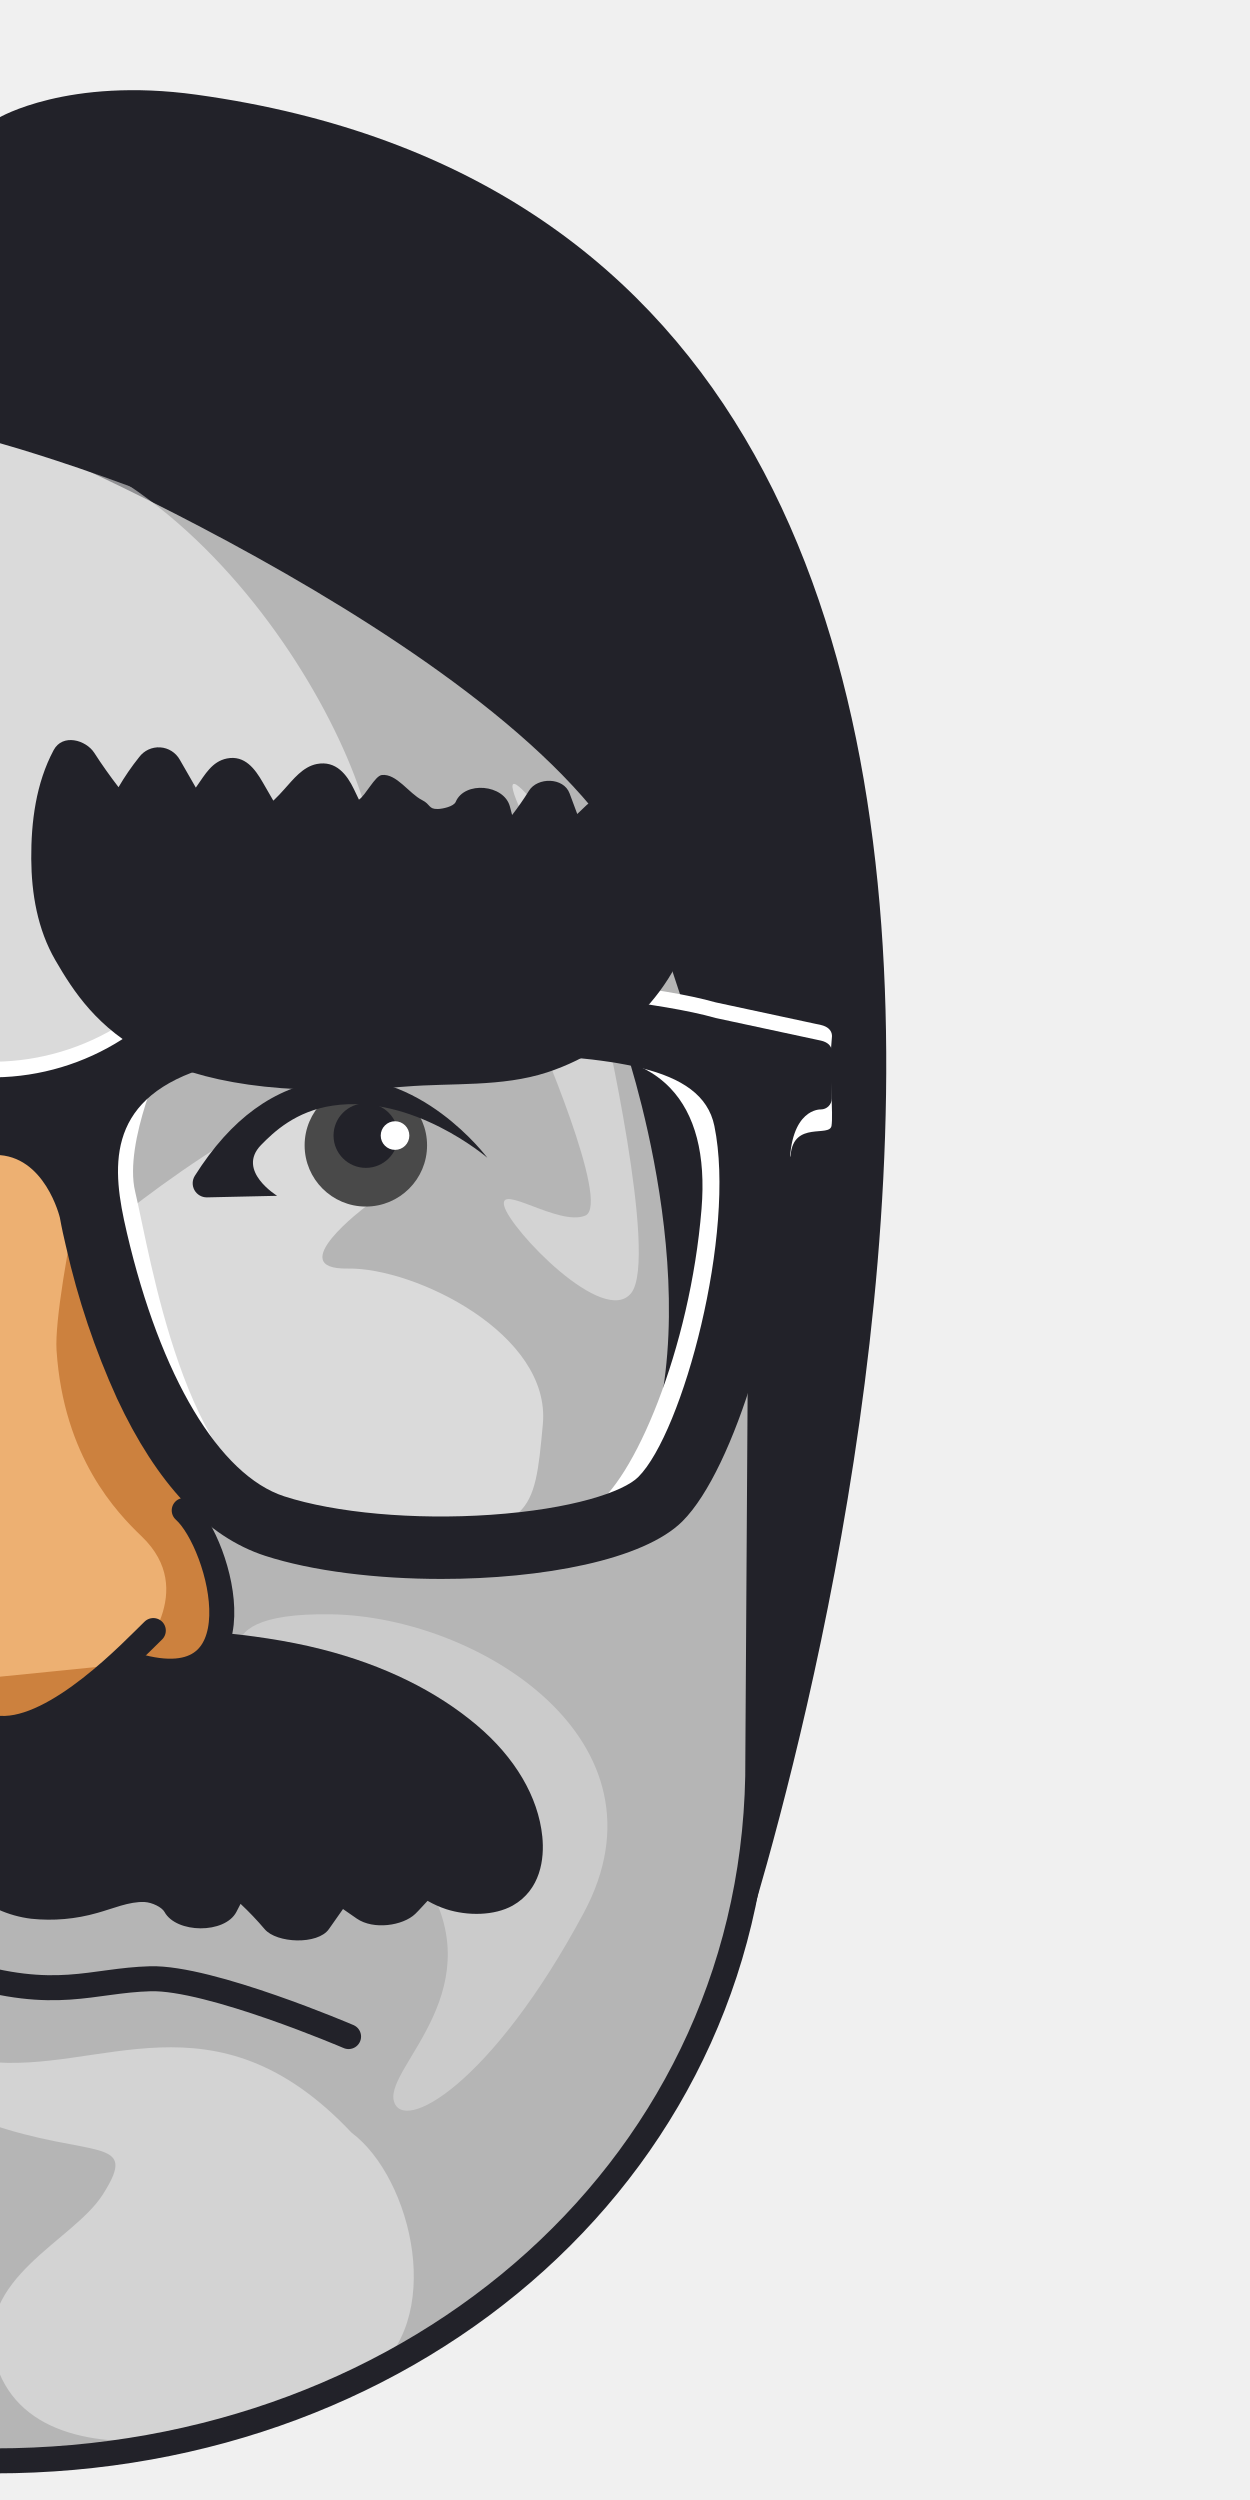
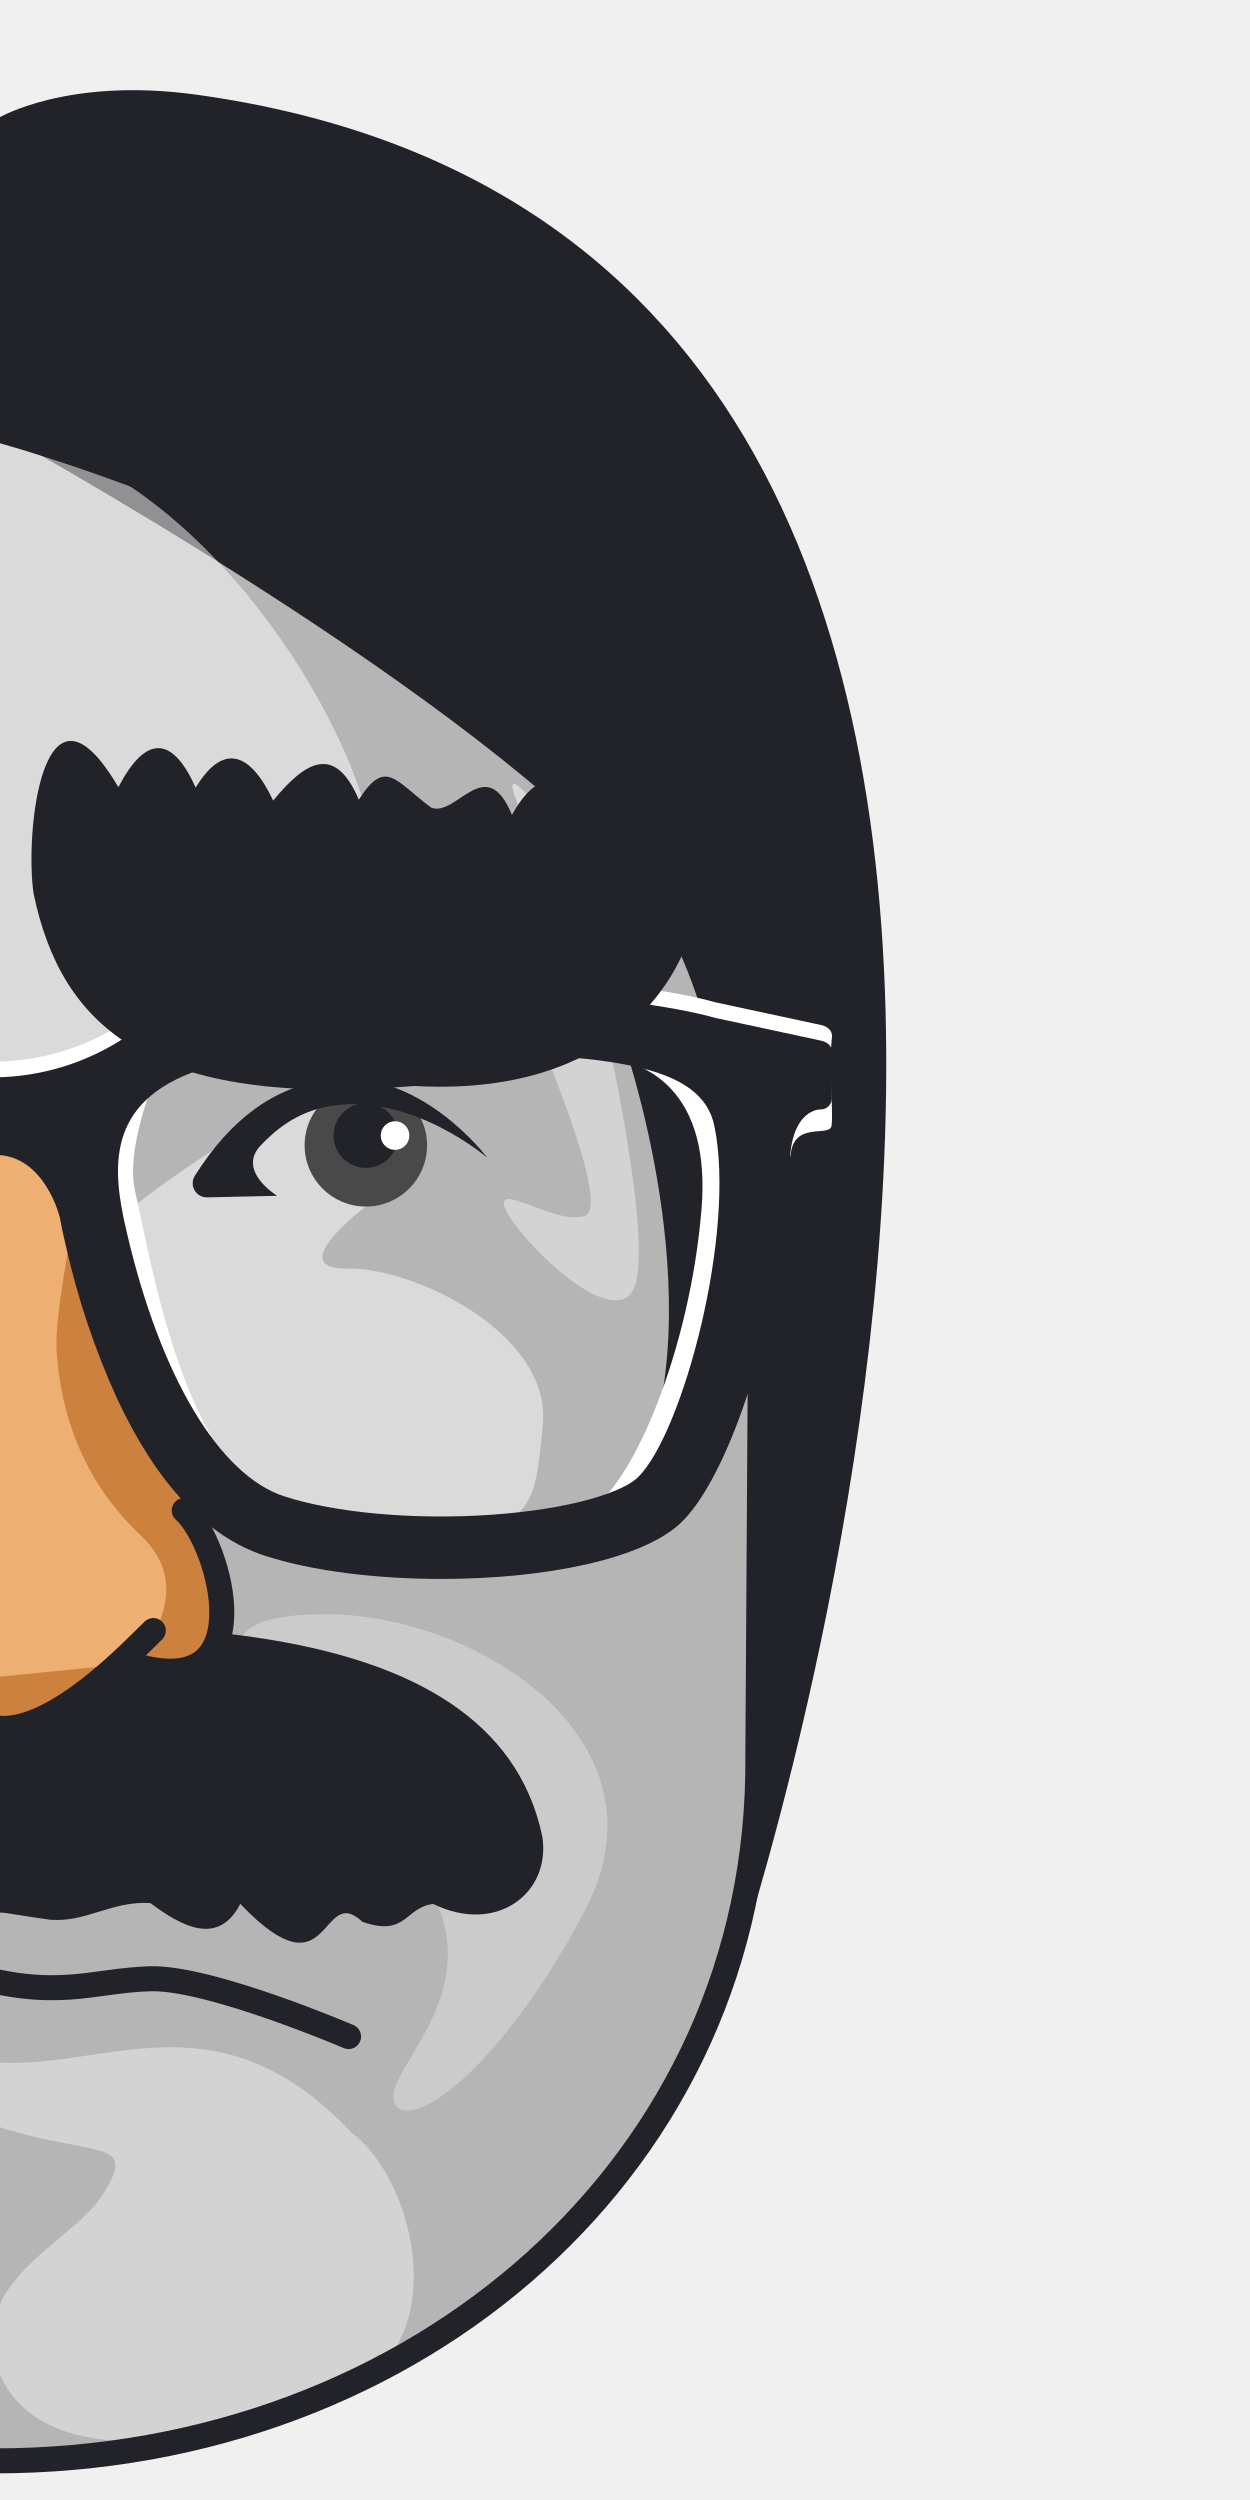
<svg xmlns="http://www.w3.org/2000/svg" width="400" height="800" viewBox="0 0 400 800">
-   <path d="M62.88,30.3C21.61,24.58-.39,37.69-.39,37.69a25.48,25.48,0,0,0-6.25-4v599H234.49S422.48,80.16,62.88,30.3Z" fill="#222229" />
-   <path d="M243.59,483.68c-1.27-27.5-3.4-55.1-4.78-82-7.6-37.79-15-68.8-32.35-115.41C177.92,211.25-2.42,137-2.42,137s-3.39,1-9.35,3V788.81c83.3,1.81,156.67-34.92,171.06-55,58.37-43,78.53-102.36,83.8-166.93,0-.9,0-1.8,0-2.68Z" fill="#b5b5b5" />
-   <g opacity="0.4">
-     <path d="M112.52,682.47C68.49,635.8,32,664-4.61,659.65q.19,9.84.41,19.69C29.26,691,45,683.28,32.87,702.28,23.36,717.22-8.06,728.87-1.69,755.1c13,47.14,101.23,18.53,119.14,5.72C143.18,743.26,131.87,696.89,112.52,682.47Z" fill="#fff" />
-   </g>
-   <path d="M81.77,538.84s-22.93-23,24.2-22.26,110.34,40.49,80.85,95.5S128.59,683.17,126,672.17s33.32-36.31,8.51-72.78-66.92-28.84-66.92-28.84" fill="#fff" opacity="0.3" />
-   <path d="M-2.42,137l-9.35,3.58V365.14c15.19,5.25,53.18-20.95,53.18-20.95S28.16,312.33,54.72,300.5s45.15-1.69,62-15.2S80.87,152.16-2.42,137Z" fill="#fff" opacity="0.5" />
-   <path d="M171.12,329.05s24.67,56.47,16.15,59.95-27.79-10.55-25.92-3.08,32,39,40.68,27.8-9.13-88.81-9.13-88.81Z" fill="#fff" opacity="0.4" />
-   <path d="M164.2,253c3.35,13.17,35.26,59,30.24,71.92s18.93,16.21,11-9.11S160.86,239.82,164.2,253Z" fill="#fff" opacity="0.5" />
-   <path d="M126.41,352.08l-9.34,34s-27,20.24-5.75,19.86,65.06,20.8,62.39,49.82-3.41,34.62-43.19,34.77-71.1-9.78-76.82-30-19.35-67.91-19.35-67.91S106.72,332.59,126.41,352.08Z" fill="#fff" opacity="0.5" />
-   <path d="M199.22,332.59s29.76,84.42,5,140.05,34.56-71,34.56-71l-5-64.5Z" fill="#222229" />
+   <path d="M62.88 30.3C21.61 24.58-.39 37.69-.39 37.69a25.48 25.48 0 00-6.25-4v599h241.13S422.48 80.16 62.88 30.3z" fill="#222229" />
+   <path d="M206.46 286.25C156 223.87-2.42 137-2.42 137s-3.39 1-9.35 3v648.81c216.18-7.62 249.59-157.32 254.86-221.89.01-.92 10.96-221.86-36.63-280.67z" fill="#b5b5b5" />
+   <path d="M112.52 682.47C68.49 635.8 32 664-4.61 659.65q.19 9.84.41 19.69C29.26 691 45 683.28 32.87 702.28c-9.51 14.94-40.93 26.59-34.56 52.82 13 47.14 101.23 18.53 119.14 5.72 25.73-17.56 14.42-63.93-4.93-78.35z" fill="#fff" opacity=".4" />
+   <path d="M81.77 538.84s-22.93-23 24.2-22.26 110.34 40.49 80.85 95.5-58.23 71.09-60.82 60.09 33.32-36.31 8.51-72.78-66.92-28.84-66.92-28.84" fill="#fff" opacity=".3" />
+   <path d="M-2.42 137l-9.35 3.58v224.56c15.19 5.25 53.18-20.95 53.18-20.95s-13.25-31.86 13.31-43.69 45.15-1.69 62-15.2S80.87 152.16-2.42 137z" fill="#fff" opacity=".5" />
+   <path d="M171.12 329.05s24.67 56.47 16.15 59.95-27.79-10.55-25.92-3.08 32 39 40.68 27.8-9.13-88.81-9.13-88.81z" fill="#fff" opacity=".4" />
+   <path d="M164.2 253c3.35 13.17 35.26 59 30.24 71.92s18.93 16.21 11-9.11-44.58-75.99-41.24-62.81zM126.41 352.08l-9.34 34s-27 20.24-5.75 19.86 65.06 20.8 62.39 49.82-3.41 34.62-43.19 34.77-71.1-9.78-76.82-30-19.35-67.91-19.35-67.91 72.37-60.03 92.06-40.54z" fill="#fff" opacity=".5" />
+   <path d="M199.22 332.59s29.76 84.42 5 140.05 34.56-71 34.56-71l-5-64.5z" fill="#222229" />
  <circle cx="117.07" cy="366.51" r="19.59" fill="#494949" />
  <circle cx="117.07" cy="363.38" r="10.34" fill="#222229" />
-   <path d="M66.15,383.16h.1l22.44-.5s-13.15-8-5.18-16.23c4.11-4.22,11.11-10.88,23-12.64,25.58-3.75,49.21,16.49,49.44,16.7,0,0-21.85-29.35-51.47-25C87.64,348,73.93,357.92,62.35,376.25a4.51,4.51,0,0,0,3.8,6.91Z" fill="#222229" />
-   <ellipse cx="33.27" cy="501.6" rx="8.41" ry="14.66" transform="translate(-344.94 170.44) rotate(-45)" fill="#222229" />
-   <path d="M55.41,476.67s24.87,36-8.34,47.29,45.65,24.78,17.37-42.41S55.41,476.67,55.41,476.67Z" fill="#222229" />
+   <path d="M66.15 383.16h.1l22.44-.5s-13.15-8-5.18-16.23c4.11-4.22 11.11-10.88 23-12.64 25.58-3.75 49.21 16.49 49.44 16.7 0 0-21.85-29.35-51.47-25-16.84 2.51-30.55 12.43-42.13 30.76a4.51 4.51 0 003.8 6.91z" fill="#222229" />
+   <ellipse cx="33.27" cy="501.6" rx="8.41" ry="14.66" transform="rotate(-45 33.27 501.6)" fill="#222229" />
+   <path d="M55.41 476.67s24.87 36-8.34 47.29 45.65 24.78 17.37-42.41-9.03-4.88-9.03-4.88z" fill="#222229" />
  <circle cx="126.41" cy="363.38" r="4.58" fill="#fff" />
-   <path d="M243.64,381.28l-1.13,181.11c1,129.57-108.9,225.09-244.24,225.09q-5,0-10-.17" fill="none" stroke="#222229" stroke-miterlimit="10" stroke-width="8" />
-   <path d="M-2.42,137s236.2,62.6,237.18,192.17l3.83,6.72" fill="none" stroke="#222229" stroke-miterlimit="10" stroke-width="8" />
-   <path d="M173.54,587.71c-1.29-12.76-8.77-25.38-21-35.68-12.84-10.83-29.57-19.18-49.67-24.28-22.39-5.67-47.14-6.65-71-7.5q-22.92-.79-45.86-.94v101.8a21.78,21.78,0,0,0,10.49-7L-.67,611A36.26,36.26,0,0,0,10,614a55.56,55.56,0,0,0,21.12-1.86c4.65-1.26,10.34-3.76,15.18-3.49,2.36.13,5.51,1.65,6.34,3.17,3.77,6.9,19.29,7.09,23,0l1.34-2.59a97.22,97.22,0,0,1,7.7,8.09c3.84,4.55,17,5.08,20.56,0l4.52-6.43,4.41,3.06c5.34,3.69,14.77,2.28,18.7-1.49,1.29-1.24,2.57-2.75,3.95-4.19a32.66,32.66,0,0,0,6,2.68c6.8,2.18,15.32,2.11,21.21-1.15C173,604.74,174.26,594.8,173.54,587.71Z" fill="#222229" />
-   <path d="M55.42,471.54c-6.23-4.8-31-35.85-21.21-110.14,1.53-11.64-26-11-46.88-7.55V551.4a52.59,52.59,0,0,0,8.87,1.22C20.66,554,38.69,536,42.67,532.26l.06,0c6.56,2.67,14.64,5.41,20.78.44C78.49,520.62,69,482,55.42,471.54Z" fill="#edb072" />
-   <path d="M55.42,471.54c-6.23-4.8-31.08-54.28-21.33-128.57.68-5.15-17.14,70.54-16,89.1C20.35,466.4,37.37,484,45.4,491.71c18,17.34-.44,37.28-2.73,40.55,5.74,2,15.81,4.55,20.84.47C78.49,520.62,69,482,55.42,471.54Z" fill="#cc813e" />
-   <path d="M41.29,532.33c43.81,14.38,29.42-38.58,17.66-49" fill="none" stroke="#222229" stroke-linecap="round" stroke-linejoin="round" stroke-width="8" />
-   <path d="M-14,537.94v10.41l10.2,4.27c11.7,6.08,40.48-19.34,46.47-20.36Z" fill="#cc813e" />
-   <path d="M.06,553.08c18.24.93,42.56-25.09,49-31.3" fill="none" stroke="#222229" stroke-linecap="round" stroke-linejoin="round" stroke-width="8" />
-   <path d="M262.71,328l-33.65-7.23h0c-17.86-5.06-51.21-8.06-71.12-9.13-20.77-1.12-72.11-2.73-100,6.58a71.66,71.66,0,0,0-17.63,8.51h0l-.14.1-1.11.78A77.25,77.25,0,0,1-1.48,339.75a58.54,58.54,0,0,1-9-.63v10.54c19.87,1.59,41.52,3.26,52,4,0,0,10.77-12.47,22.73-16.45,17-5.68,51.5-7.78,92.18-5.62,33.83,1.81,108.68,16.39,108.68,14.47l1.13-14.55C266.21,329.6,264.7,328.45,262.71,328Z" fill="#fff" />
-   <path d="M52.8,337.15s-13.32,28.26-9.56,44.13c5.09,21.47,15.42,90.8,50.34,103.24l-18.59-6L49.8,446.74,27.61,377.17l13.8-33Z" fill="#fff" />
-   <path d="M253,369.59c1-11,12.5-5.53,13.09-9.35s-.65-15.9-.16-24.11c.26-4.41-26.75,7.55-26.75,7.55S252.39,375.59,253,369.59Z" fill="#fff" />
-   <path d="M193.74,490.54l-4.68-7.69c13.71-8.34,31.77-51.17,35.43-96,1.41-17.27-2-30.28-10-38.66-10.32-10.77-24.95-10.32-25.09-10.32l-.35-9c.76,0,18.85-.57,31.94,13.08,9.89,10.32,14.08,25.67,12.45,45.62C229.79,432.52,211.61,479.67,193.74,490.54Z" fill="#fff" />
-   <path d="M262.71,333l-33.65-7.23h0c-17.86-5.06-51.21-8.06-71.12-9.13-20.77-1.12-72.11-2.73-100,6.58a71.66,71.66,0,0,0-17.63,8.51h0l-.14.1-1.11.78A77.25,77.25,0,0,1-1.48,344.75a58.54,58.54,0,0,1-9-.63V371.9a18,18,0,0,1,9-2.32c15.88,0,20.64,20.07,20.64,20.07h0c.62,3.48,1.32,6.51,1.88,8.89l.13.54A250,250,0,0,0,37.44,447.5c12.74,27.33,28.68,44.27,47.37,50.35,15.13,4.91,35.73,7.41,56.44,7.41,32.24,0,64.73-6.05,77.15-18.47,16.72-16.73,32.63-71.1,34.15-110.67a17.14,17.14,0,0,0,.12-2.17c0-19.49,10-18.93,10-18.93a3.51,3.51,0,0,0,3.5-3.5v-15C266.21,334.6,264.7,333.45,262.71,333ZM204.25,472.64c-4.73,4.74-21.19,10.31-47.29,12.1-24.33,1.67-49.61-.6-66-5.91-20.79-6.76-39.61-38.27-50.35-84.3l-.12-.54c-4.61-19.69-7-41.55,23.7-51.76,17-5.68,51.5-7.78,92.18-5.62,38.53,2.06,68.19,3.95,72.23,23.7C235.62,394.48,218.49,458.41,204.25,472.64Z" fill="#222229" />
-   <path d="M-12.4,631.2c30.48,9.3,41.49,2.53,60.51,2s63.43,18.5,63.43,18.5" fill="none" stroke="#222229" stroke-linecap="round" stroke-miterlimit="10" stroke-width="8" />
-   <path d="M219,263.79c-3.52-3.5-8.91-3.92-13.36-2a17.91,17.91,0,0,0-3.94,2.42c-.79-1.49-1.5-3.05-2.23-4.34-2.25-3.93-8.13-5.72-11.75-2.25l-3,2.86c-.82-2.2-1.63-4.4-2.45-6.59-1.93-5.22-10.29-5.23-13-.85a91,91,0,0,1-5.4,7.76c-.23-.88-.45-1.76-.68-2.64-1.86-7.23-14.54-8.29-17.37-1.55-.63,1.48-4.19,2.23-5.69,2.27-3.08.07-2.23-1.43-5.09-2.87-4.15-2.09-8.19-8.57-12.88-8-2.16.26-5.14,6.46-7.3,7.88l-1.59-3.32c-2.27-4.74-5.78-9.27-11.89-8.09-4.49.88-7.53,4.91-10.39,8.06-1.08,1.19-2.15,2.39-3.33,3.49l-.2.17c-.06-.1-.12-.19-.17-.29l-3.26-5.64c-2.41-4.17-5.69-8.69-11.39-7.56-4.8.94-7.07,5.21-9.62,8.81l-.36.51-5.12-8.91a7.76,7.76,0,0,0-13-.85,79.73,79.73,0,0,0-6.61,9.63c-2.73-3.56-5.33-7.2-7.77-11-2.67-4.13-10.13-6.25-13-.85C11.49,250.68,9.94,263,10,274.8c.07,11.18,2,22.58,7.7,32.44,11.68,20.18,30.73,47.23,111.91,40.48,15.14-1.25,30.93.18,45.47-4.56a73.13,73.13,0,0,0,33-22.19,67.19,67.19,0,0,0,15.6-34.74C224.62,279.19,224.48,269.22,219,263.79Z" fill="#222229" />
+   <path d="M243.64 381.28l-1.13 181.11c1 129.57-108.9 225.09-244.24 225.09q-5 0-10-.17M-2.42 137s236.2 62.6 237.18 192.17l3.83 6.72" fill="none" stroke="#222229" stroke-miterlimit="10" stroke-width="8" />
+   <path d="M173.54 587.71c-15.9-76.15-139.08-66.44-187.54-68.4v101.8c20.62-10.67 3.09-10.5 30.17-6.78 11.54.85 19.5-6.07 31.95-5.35 9.87 7.37 21.71 14 28.77.25 29.37 30.87 25.35-7.09 39.1 5.76 14.13 4.92 13.46-4.59 22.61-5.73 20.5 10 37.75-3.68 34.94-21.55z" fill="#222229" />
+   <path d="M55.42 471.54c-6.23-4.8-31-35.85-21.21-110.14 1.53-11.64-26-11-46.88-7.55V551.4a52.59 52.59 0 008.87 1.22C20.66 554 38.69 536 42.67 532.26h.06c6.56 2.67 14.64 5.41 20.78.44 14.98-12.08 5.49-50.7-8.09-61.16z" fill="#edb072" />
+   <path d="M55.42 471.54c-6.23-4.8-31.08-54.28-21.33-128.57.68-5.15-17.14 70.54-16 89.1C20.35 466.4 37.37 484 45.4 491.71c18 17.34-.44 37.28-2.73 40.55 5.74 2 15.81 4.55 20.84.47C78.49 520.62 69 482 55.42 471.54z" fill="#cc813e" />
+   <path d="M41.29 532.33c43.81 14.38 29.42-38.58 17.66-49" fill="none" stroke="#222229" stroke-linecap="round" stroke-linejoin="round" stroke-width="8" />
+   <path d="M-14 537.94v10.41l10.2 4.27c11.7 6.08 40.48-19.34 46.47-20.36z" fill="#cc813e" />
+   <path d="M.06 553.08c18.24.93 42.56-25.09 49-31.3" fill="none" stroke="#222229" stroke-linecap="round" stroke-linejoin="round" stroke-width="8" />
+   <path d="M262.71 328l-33.65-7.23c-17.86-5.06-51.21-8.06-71.12-9.13-20.77-1.12-72.11-2.73-100 6.58a71.66 71.66 0 00-17.63 8.51l-.14.1-1.11.78a77.25 77.25 0 01-40.54 12.14 58.54 58.54 0 01-9-.63v10.54c19.87 1.59 41.52 3.26 52 4 0 0 10.77-12.47 22.73-16.45 17-5.68 51.5-7.78 92.18-5.62 33.83 1.81 108.68 16.39 108.68 14.47l1.13-14.55c-.03-1.91-1.54-3.06-3.53-3.51z" fill="#fff" />
+   <path d="M52.8 337.15s-13.32 28.26-9.56 44.13c5.09 21.47 15.42 90.8 50.34 103.24l-18.59-6-25.19-31.78-22.19-69.57 13.8-33zM253 369.59c1-11 12.5-5.53 13.09-9.35s-.65-15.9-.16-24.11c.26-4.41-26.75 7.55-26.75 7.55s13.21 31.91 13.82 25.91zM193.74 490.54l-4.68-7.69c13.71-8.34 31.77-51.17 35.43-96 1.41-17.27-2-30.28-10-38.66-10.32-10.77-24.95-10.32-25.09-10.32l-.35-9c.76 0 18.85-.57 31.94 13.08 9.89 10.32 14.08 25.67 12.45 45.62-3.65 44.95-21.83 92.1-39.7 102.97z" fill="#fff" />
+   <path d="M262.71 333l-33.65-7.23c-17.86-5.06-51.21-8.06-71.12-9.13-20.77-1.12-72.11-2.73-100 6.58a71.66 71.66 0 00-17.63 8.51l-.14.1-1.11.78a77.25 77.25 0 01-40.54 12.14 58.54 58.54 0 01-9-.63v27.78a18 18 0 019-2.32c15.88 0 20.64 20.07 20.64 20.07.62 3.48 1.32 6.51 1.88 8.89l.13.54a250 250 0 0016.27 48.42c12.74 27.33 28.68 44.27 47.37 50.35 15.13 4.91 35.73 7.41 56.44 7.41 32.24 0 64.73-6.05 77.15-18.47 16.72-16.73 32.63-71.1 34.15-110.67a17.14 17.14 0 00.12-2.17c0-19.49 10-18.93 10-18.93a3.51 3.51 0 003.5-3.5v-15c.04-1.92-1.47-3.07-3.46-3.52zm-58.46 139.64c-4.73 4.74-21.19 10.31-47.29 12.1-24.33 1.67-49.61-.6-66-5.91-20.79-6.76-39.61-38.27-50.35-84.3l-.12-.54c-4.61-19.69-7-41.55 23.7-51.76 17-5.68 51.5-7.78 92.18-5.62 38.53 2.06 68.19 3.95 72.23 23.7 7.02 34.17-10.11 98.1-24.35 112.33z" fill="#222229" />
+   <path d="M-12.4 631.2c30.48 9.3 41.49 2.53 60.51 2s63.43 18.5 63.43 18.5" fill="none" stroke="#222229" stroke-linecap="round" stroke-miterlimit="10" stroke-width="8" />
+   <path d="M219 263.79c-4.37-3.73-11.54-4.45-17.3.41-2.28-6.81-10.51-12.58-17-3.73-4.07-15.29-13.71-12.91-20.87.32-8.37-20.31-17.6.67-25.79-2.31-11.71-8.66-14.6-16-23.22-2.59-7.6-17.83-17-12.43-27.4.31-7.32-15.53-16-18.65-24.8-4.17-7.4-16.43-15.81-17.2-24.75-.13-24.09-41.14-30.06 14.49-27.11 34.1 9 43 37.41 68.5 121.89 61.52 86.7 4.84 100.77-66.68 86.35-83.73z" fill="#222229" />
</svg>
